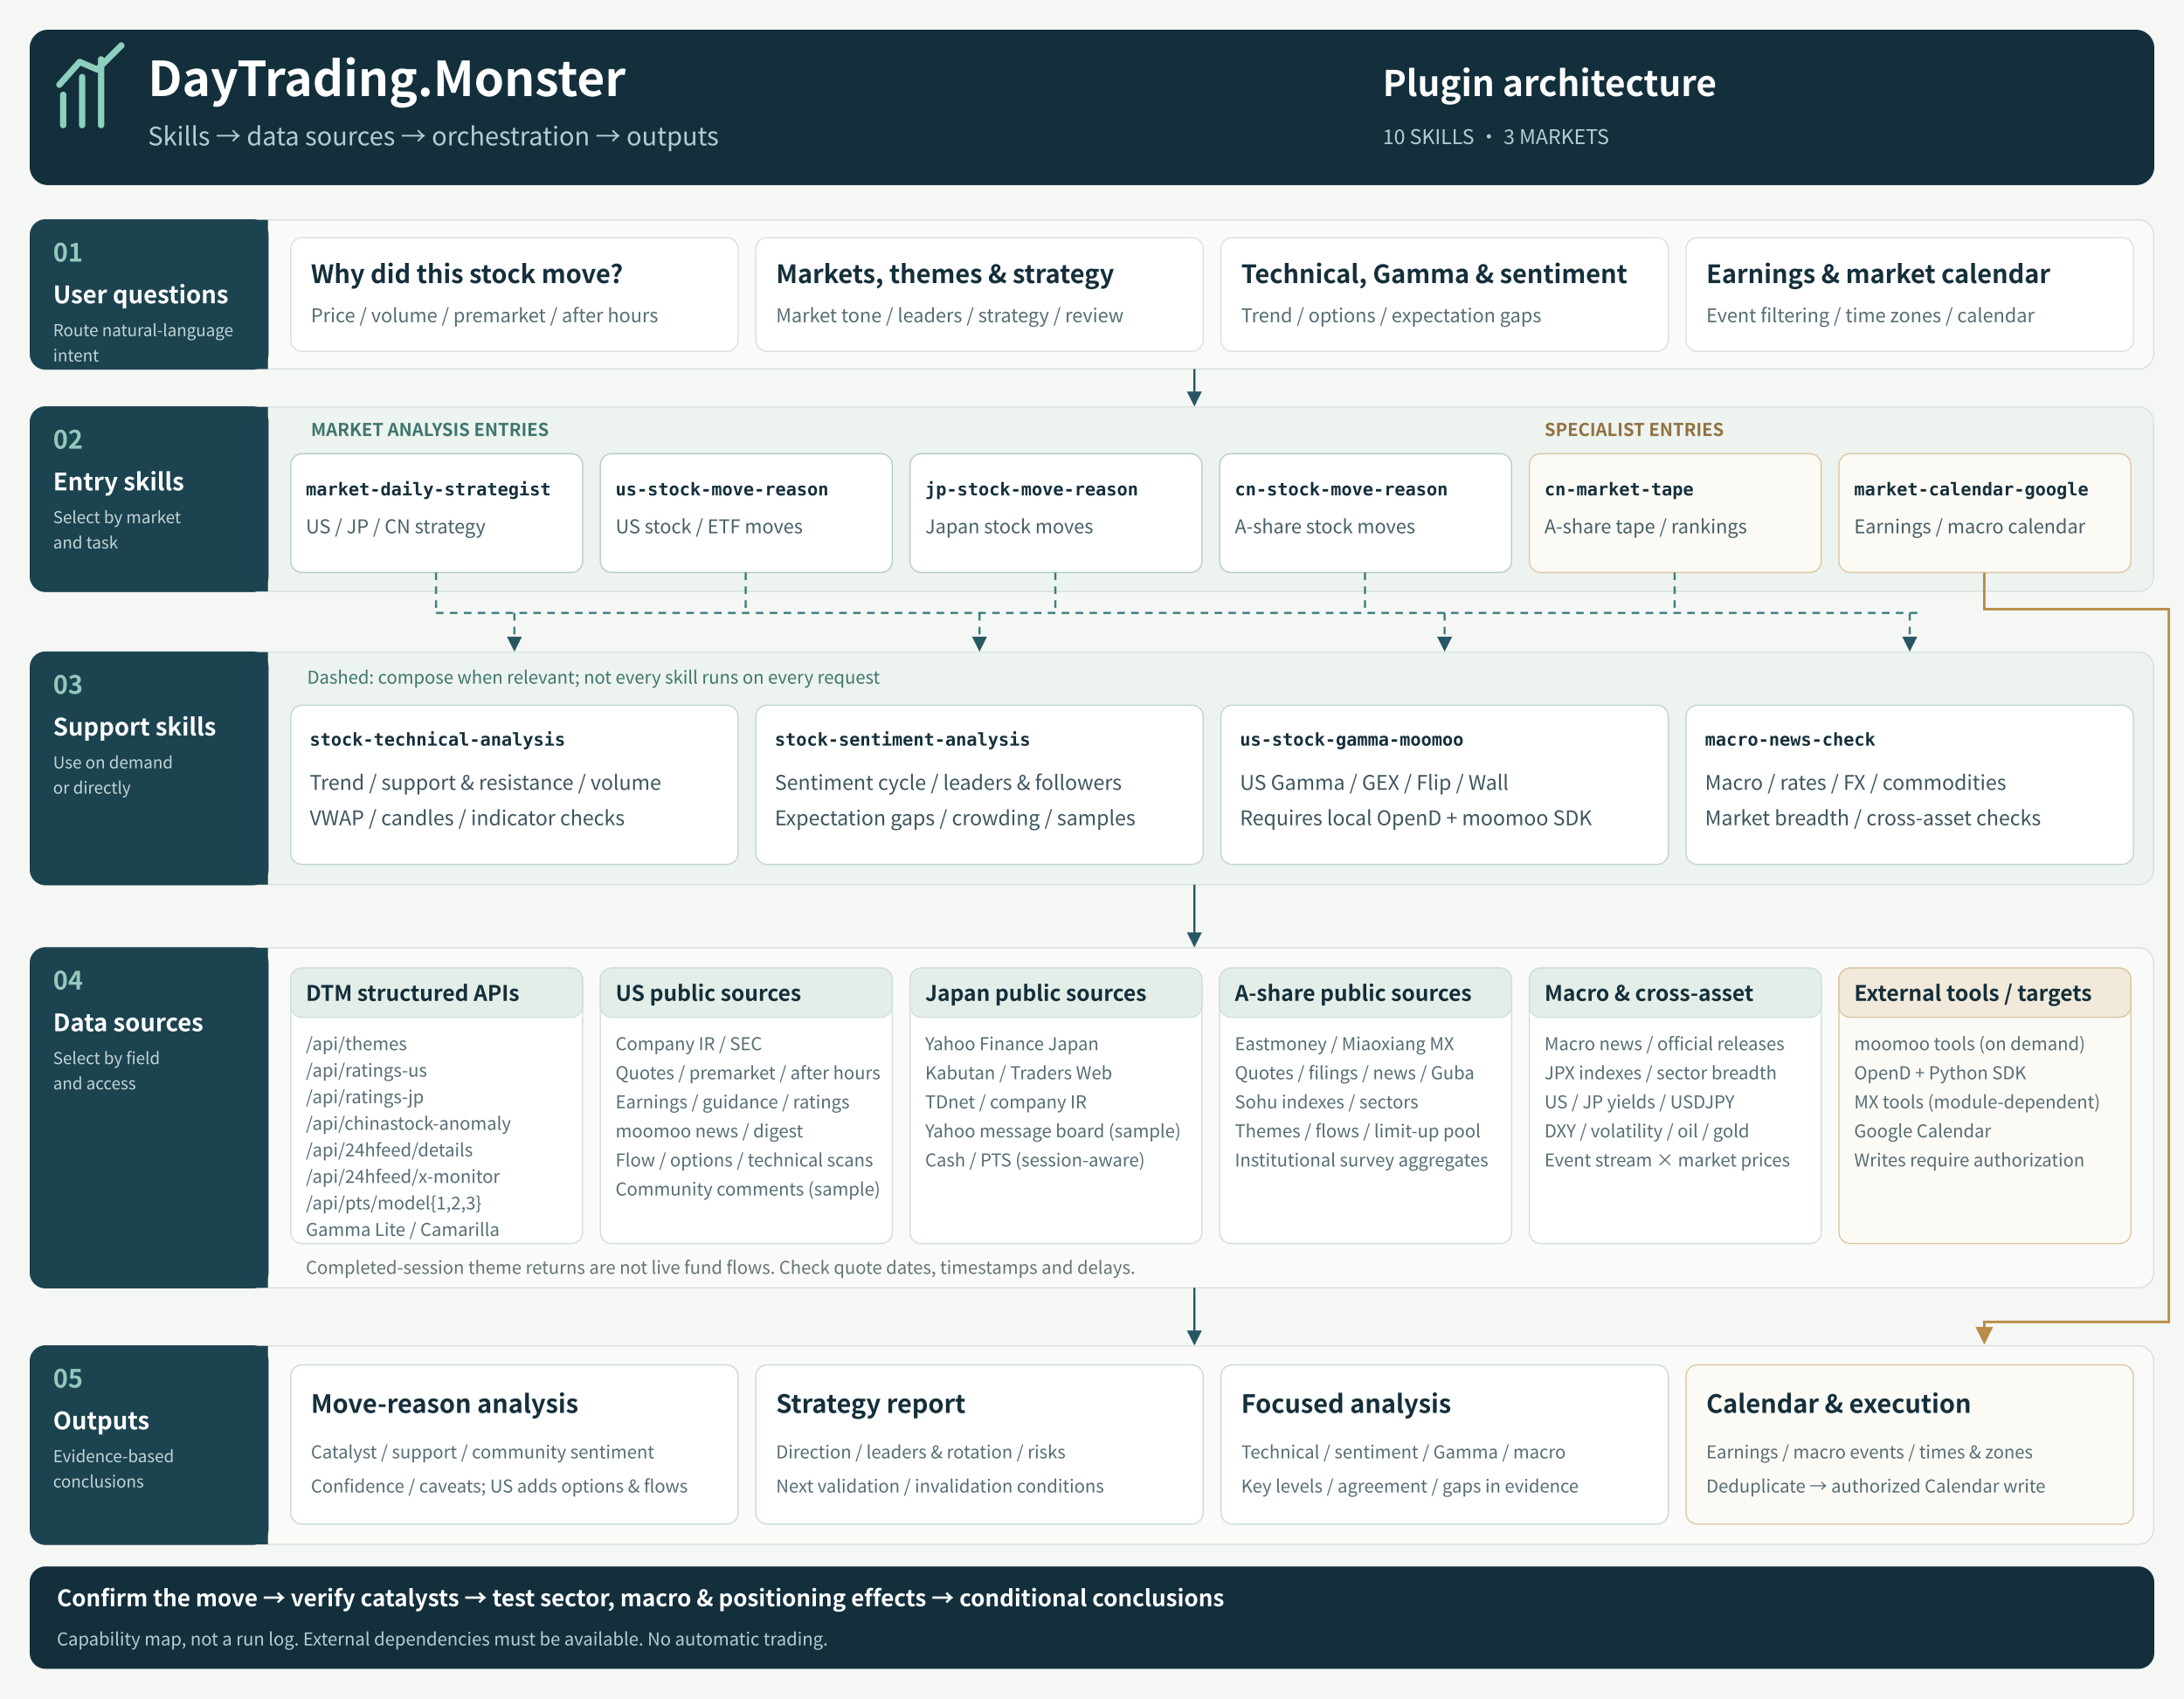
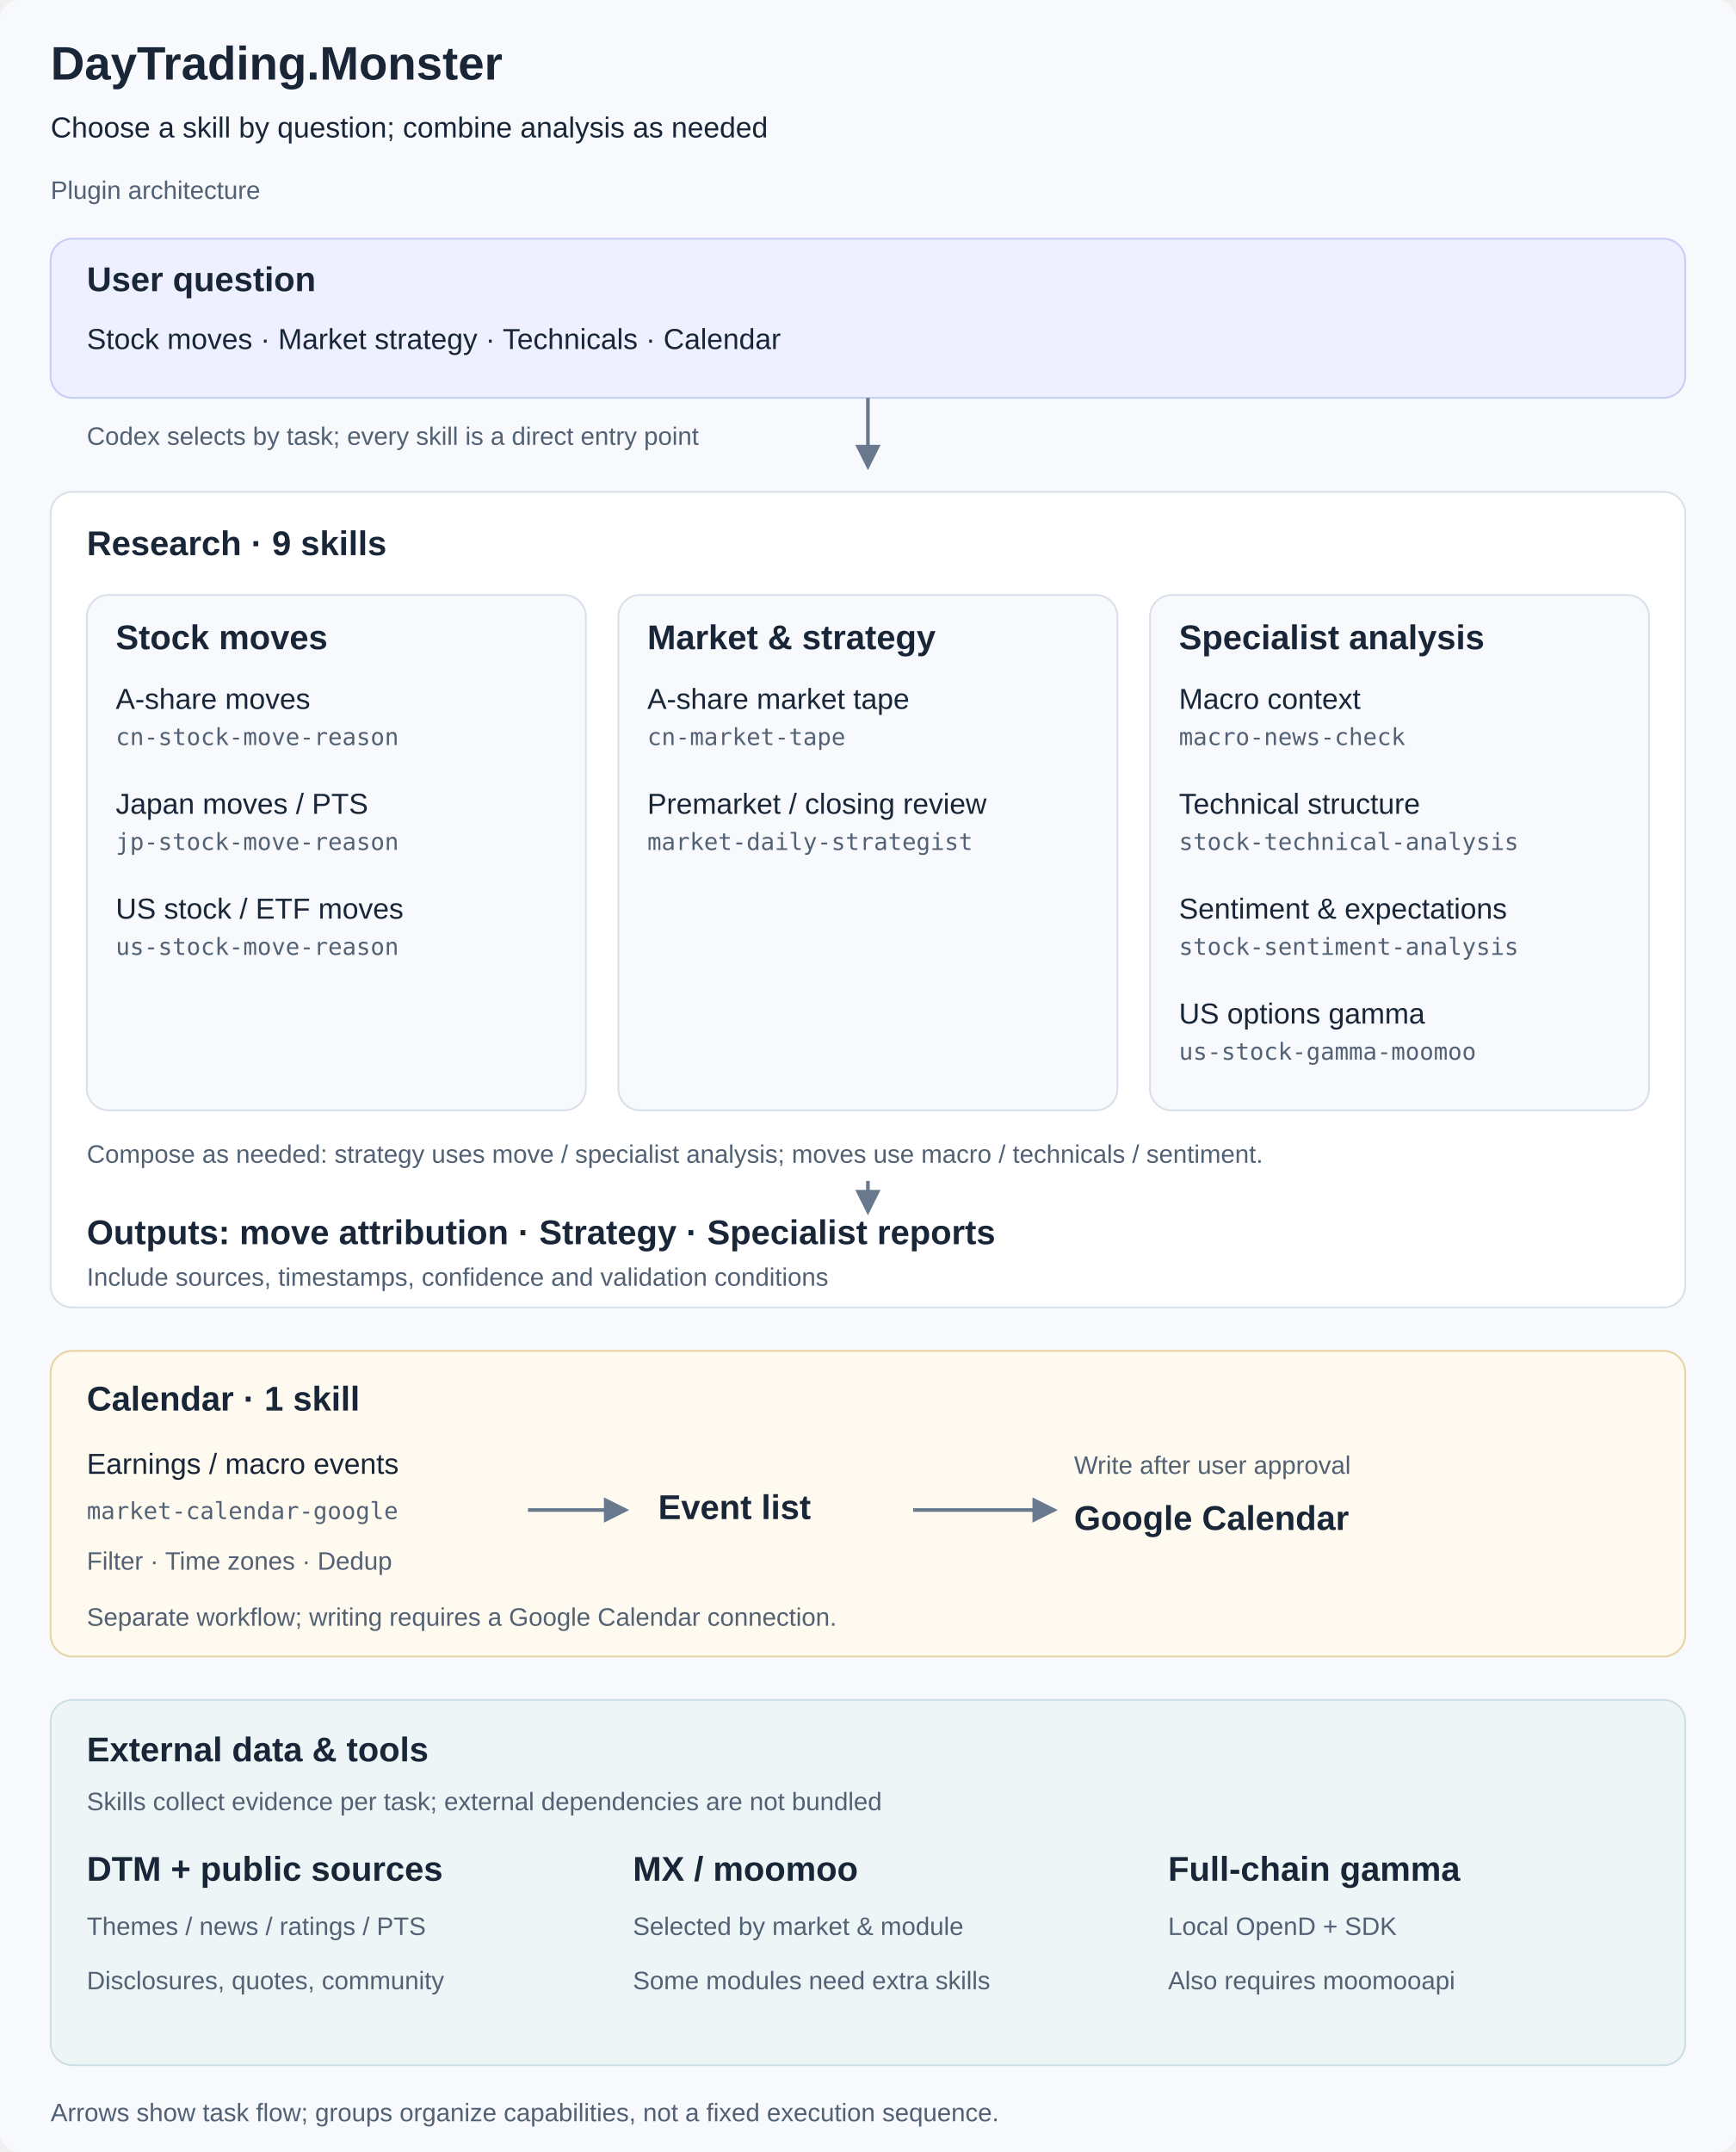
- <svg xmlns="http://www.w3.org/2000/svg" width="1728" height="1344" viewBox="0 0 1728 1344" role="img" aria-labelledby="title desc" xml:lang="en">
+ <svg xmlns="http://www.w3.org/2000/svg" width="960" height="1190" viewBox="0 0 960 1190" role="img" aria-labelledby="title desc" xml:lang="en">
  <defs>
-     <style>
- text{font-family:"Noto Sans CJK SC","Noto Sans",Arial,sans-serif;fill:#142f3b} .muted{fill:#566d75;font-size:16px} .small{font-size:14px;fill:#566d75} .code{font-family:"DejaVu Sans Mono",monospace;font-size:14px;font-weight:600} .body{font-size:16px;fill:#3d555f} .card{fill:#fff;stroke:#cfdbd9;stroke-width:1.3} .h{font-size:20px;font-weight:700} .edge{fill:none;stroke:#285764;stroke-width:1.7;marker-end:url(#arrow)} .optional{fill:none;stroke:#3c7f82;stroke-width:1.7;stroke-dasharray:6 5} .gold{fill:none;stroke:#b98b45;stroke-width:2;marker-end:url(#gold-arrow)}
- </style>
+     <style>text{font-family:Arial,"PingFang SC","Hiragino Sans",sans-serif;fill:#182638}.title{font-size:26px;font-weight:700}.head{font-size:19px;font-weight:700}.body{font-size:16px}.small{font-size:14px;fill:#526174}.code{font-family:monospace;font-size:13px;fill:#526174}.edge{fill:none;stroke:#68788d;stroke-width:2;marker-end:url(#arrow)}</style>
    <marker id="arrow" markerWidth="7" markerHeight="7" refX="6" refY="3.5" orient="auto">
-       <path d="M0 0L7 3.5L0 7Z" fill="#285764" />
-     </marker>
-     <marker id="gold-arrow" markerWidth="7" markerHeight="7" refX="6" refY="3.5" orient="auto">
-       <path d="M0 0L7 3.5L0 7Z" fill="#b98b45" />
+       <path d="M0 0L7 3.5L0 7Z" fill="#68788d" />
    </marker>
  </defs>
-   <rect x="0" y="0" width="1728" height="1344" rx="0" fill="#f5f7f4" stroke="#f5f7f4" />
-   <rect x="24" y="24" width="1680" height="122" rx="14" fill="#132f3c" stroke="#132f3c" />
-   <path d="M50 99V75M65 99V61M80 99V47M47 67L63 49L77 55L96 36" fill="none" stroke="#8dd0bd" stroke-width="5" stroke-linecap="round" stroke-linejoin="round" />
-   <text x="117" y="76" font-size="38" style="fill:#ffffff" font-weight="700">DayTrading.Monster</text>
-   <text x="117" y="115" font-size="20" style="fill:#b6cccf">Skills → data sources → orchestration → outputs</text>
-   <text x="1094" y="76" font-size="28" style="fill:#ffffff" font-weight="700">Plugin architecture</text>
-   <text x="1094" y="114" font-size="16" style="fill:#b6cccf">10 SKILLS · 3 MARKETS</text>
-   <rect x="24" y="174" width="1680" height="118" rx="12" fill="#fafbf8" stroke="#d7e1db" />
-   <rect x="24" y="174" width="188" height="118" rx="12" fill="#1c4350" stroke="#1c4350" />
-   <rect x="198" y="174" width="14" height="118" fill="#1c4350" />
-   <text x="42" y="207" font-size="20" style="fill:#92c9bc" font-weight="700">01</text>
-   <text x="42" y="240" font-size="19" style="fill:#ffffff" font-weight="700">User questions</text>
-   <text x="42" y="266" font-size="13" style="fill:#c3d4d4">Route natural-language</text>
-   <text x="42" y="286" font-size="13" style="fill:#c3d4d4">intent</text>
-   <rect x="24" y="322" width="1680" height="146" rx="12" fill="#edf3ef" stroke="#d7e1db" />
-   <rect x="24" y="322" width="188" height="146" rx="12" fill="#1c4350" stroke="#1c4350" />
-   <rect x="198" y="322" width="14" height="146" fill="#1c4350" />
-   <text x="42" y="355" font-size="20" style="fill:#92c9bc" font-weight="700">02</text>
-   <text x="42" y="388" font-size="19" style="fill:#ffffff" font-weight="700">Entry skills</text>
-   <text x="42" y="414" font-size="13" style="fill:#c3d4d4">Select by market</text>
-   <text x="42" y="434" font-size="13" style="fill:#c3d4d4">and task</text>
-   <rect x="24" y="516" width="1680" height="184" rx="12" fill="#edf3ef" stroke="#d7e1db" />
-   <rect x="24" y="516" width="188" height="184" rx="12" fill="#1c4350" stroke="#1c4350" />
-   <rect x="198" y="516" width="14" height="184" fill="#1c4350" />
-   <text x="42" y="549" font-size="20" style="fill:#92c9bc" font-weight="700">03</text>
-   <text x="42" y="582" font-size="19" style="fill:#ffffff" font-weight="700">Support skills</text>
-   <text x="42" y="608" font-size="13" style="fill:#c3d4d4">Use on demand</text>
-   <text x="42" y="628" font-size="13" style="fill:#c3d4d4">or directly</text>
-   <rect x="24" y="750" width="1680" height="269" rx="12" fill="#fafbf8" stroke="#d7e1db" />
-   <rect x="24" y="750" width="188" height="269" rx="12" fill="#1c4350" stroke="#1c4350" />
-   <rect x="198" y="750" width="14" height="269" fill="#1c4350" />
-   <text x="42" y="783" font-size="20" style="fill:#92c9bc" font-weight="700">04</text>
-   <text x="42" y="816" font-size="19" style="fill:#ffffff" font-weight="700">Data sources</text>
-   <text x="42" y="842" font-size="13" style="fill:#c3d4d4">Select by field</text>
-   <text x="42" y="862" font-size="13" style="fill:#c3d4d4">and access</text>
-   <rect x="24" y="1065" width="1680" height="157" rx="12" fill="#fafbf8" stroke="#d7e1db" />
-   <rect x="24" y="1065" width="188" height="157" rx="12" fill="#1c4350" stroke="#1c4350" />
-   <rect x="198" y="1065" width="14" height="157" fill="#1c4350" />
-   <text x="42" y="1098" font-size="20" style="fill:#92c9bc" font-weight="700">05</text>
-   <text x="42" y="1131" font-size="19" style="fill:#ffffff" font-weight="700">Outputs</text>
-   <text x="42" y="1157" font-size="13" style="fill:#c3d4d4">Evidence-based</text>
-   <text x="42" y="1177" font-size="13" style="fill:#c3d4d4">conclusions</text>
-   <rect x="230" y="188" width="354" height="90" rx="9" fill="#ffffff" stroke="#d7e1dc" />
-   <text x="246" y="224" class="h">Why did this stock move?</text>
-   <text x="246" y="255" font-size="15" style="fill:#566d75">Price / volume / premarket / after hours</text>
-   <rect x="598" y="188" width="354" height="90" rx="9" fill="#ffffff" stroke="#d7e1dc" />
-   <text x="614" y="224" class="h">Markets, themes &amp; strategy</text>
-   <text x="614" y="255" font-size="15" style="fill:#566d75">Market tone / leaders / strategy / review</text>
-   <rect x="966" y="188" width="354" height="90" rx="9" fill="#ffffff" stroke="#d7e1dc" />
-   <text x="982" y="224" class="h">Technical, Gamma &amp; sentiment</text>
-   <text x="982" y="255" font-size="15" style="fill:#566d75">Trend / options / expectation gaps</text>
-   <rect x="1334" y="188" width="354" height="90" rx="9" fill="#ffffff" stroke="#d7e1dc" />
-   <text x="1350" y="224" class="h">Earnings &amp; market calendar</text>
-   <text x="1350" y="255" font-size="15" style="fill:#566d75">Event filtering / time zones / calendar</text>
-   <path class="edge" d="M945 292V320" />
-   <text x="246" y="345" font-size="14" style="fill:#3e756e" font-weight="700">MARKET ANALYSIS ENTRIES</text>
-   <text x="1222" y="345" font-size="14" style="fill:#917040" font-weight="700">SPECIALIST ENTRIES</text>
-   <rect x="230" y="359" width="231" height="94" rx="9" fill="#ffffff" stroke="#b4cebf" />
-   <text x="242" y="392" class="code">market-daily-strategist</text>
-   <text x="242" y="422" font-size="15" style="fill:#476069">US / JP / CN strategy</text>
-   <rect x="475" y="359" width="231" height="94" rx="9" fill="#ffffff" stroke="#b4cebf" />
-   <text x="487" y="392" class="code">us-stock-move-reason</text>
-   <text x="487" y="422" font-size="15" style="fill:#476069">US stock / ETF moves</text>
-   <rect x="720" y="359" width="231" height="94" rx="9" fill="#ffffff" stroke="#b4cebf" />
-   <text x="732" y="392" class="code">jp-stock-move-reason</text>
-   <text x="732" y="422" font-size="15" style="fill:#476069">Japan stock moves</text>
-   <rect x="965" y="359" width="231" height="94" rx="9" fill="#ffffff" stroke="#b4cebf" />
-   <text x="977" y="392" class="code">cn-stock-move-reason</text>
-   <text x="977" y="422" font-size="15" style="fill:#476069">A-share stock moves</text>
-   <rect x="1210" y="359" width="231" height="94" rx="9" fill="#fcfaf5" stroke="#dbc6a2" />
-   <text x="1222" y="392" class="code">cn-market-tape</text>
-   <text x="1222" y="422" font-size="15" style="fill:#476069">A-share tape / rankings</text>
-   <rect x="1455" y="359" width="231" height="94" rx="9" fill="#fcfaf5" stroke="#dbc6a2" />
-   <text x="1467" y="392" class="code">market-calendar-google</text>
-   <text x="1467" y="422" font-size="15" style="fill:#476069">Earnings / macro calendar</text>
-   <path class="optional" d="M345 453V485" />
-   <path class="optional" d="M590 453V485" />
-   <path class="optional" d="M835 453V485" />
-   <path class="optional" d="M1080 453V485" />
-   <path class="optional" d="M1325 453V485" />
-   <path class="optional" d="M345 485H1518" />
-   <path class="optional" d="M407 485V514" marker-end="url(#arrow)" />
-   <path class="optional" d="M775 485V514" marker-end="url(#arrow)" />
-   <path class="optional" d="M1143 485V514" marker-end="url(#arrow)" />
-   <path class="optional" d="M1511 485V514" marker-end="url(#arrow)" />
-   <text x="243" y="541" font-size="14" style="fill:#3e756e">Dashed: compose when relevant; not every skill runs on every request</text>
-   <rect x="230" y="558" width="354" height="126" rx="9" fill="#ffffff" stroke="#bfd5cf" />
-   <text x="245" y="590" class="code">stock-technical-analysis</text>
-   <text class="body">
-     <tspan x="245" y="625">Trend / support &amp; resistance / volume</tspan>
-     <tspan x="245" y="653">VWAP / candles / indicator checks</tspan>
-   </text>
-   <rect x="598" y="558" width="354" height="126" rx="9" fill="#ffffff" stroke="#bfd5cf" />
-   <text x="613" y="590" class="code">stock-sentiment-analysis</text>
-   <text class="body">
-     <tspan x="613" y="625">Sentiment cycle / leaders &amp; followers</tspan>
-     <tspan x="613" y="653">Expectation gaps / crowding / samples</tspan>
-   </text>
-   <rect x="966" y="558" width="354" height="126" rx="9" fill="#ffffff" stroke="#bfd5cf" />
-   <text x="981" y="590" class="code">us-stock-gamma-moomoo</text>
-   <text class="body">
-     <tspan x="981" y="625">US Gamma / GEX / Flip / Wall</tspan>
-     <tspan x="981" y="653">Requires local OpenD + moomoo SDK</tspan>
-   </text>
-   <rect x="1334" y="558" width="354" height="126" rx="9" fill="#ffffff" stroke="#bfd5cf" />
-   <text x="1349" y="590" class="code">macro-news-check</text>
-   <text class="body">
-     <tspan x="1349" y="625">Macro / rates / FX / commodities</tspan>
-     <tspan x="1349" y="653">Market breadth / cross-asset checks</tspan>
-   </text>
-   <path class="gold" d="M1570 453V482H1716V1046H1570V1062" />
-   <path class="edge" d="M945 700V748" />
-   <rect x="230" y="766" width="231" height="218" rx="9" fill="#ffffff" stroke="#d0ded6" />
-   <rect x="230" y="766" width="231" height="39" rx="9" fill="#e4eee8" stroke="#d0ded6" />
-   <text x="242" y="792" font-size="17" font-weight="700">DTM structured APIs</text>
-   <text class="small">
-     <tspan x="242" y="831">/api/themes</tspan>
-     <tspan x="242" y="852">/api/ratings-us</tspan>
-     <tspan x="242" y="873">/api/ratings-jp</tspan>
-     <tspan x="242" y="894">/api/chinastock-anomaly</tspan>
-     <tspan x="242" y="915">/api/24hfeed/details</tspan>
-     <tspan x="242" y="936">/api/24hfeed/x-monitor</tspan>
-     <tspan x="242" y="957">/api/pts/model{1,2,3}</tspan>
-     <tspan x="242" y="978">Gamma Lite / Camarilla</tspan>
-   </text>
-   <rect x="475" y="766" width="231" height="218" rx="9" fill="#ffffff" stroke="#d0ded6" />
-   <rect x="475" y="766" width="231" height="39" rx="9" fill="#e4eee8" stroke="#d0ded6" />
-   <text x="487" y="792" font-size="17" font-weight="700">US public sources</text>
-   <text class="small">
-     <tspan x="487" y="831">Company IR / SEC</tspan>
-     <tspan x="487" y="854">Quotes / premarket / after hours</tspan>
-     <tspan x="487" y="877">Earnings / guidance / ratings</tspan>
-     <tspan x="487" y="900">moomoo news / digest</tspan>
-     <tspan x="487" y="923">Flow / options / technical scans</tspan>
-     <tspan x="487" y="946">Community comments (sample)</tspan>
-   </text>
-   <rect x="720" y="766" width="231" height="218" rx="9" fill="#ffffff" stroke="#d0ded6" />
-   <rect x="720" y="766" width="231" height="39" rx="9" fill="#e4eee8" stroke="#d0ded6" />
-   <text x="732" y="792" font-size="17" font-weight="700">Japan public sources</text>
-   <text class="small">
-     <tspan x="732" y="831">Yahoo Finance Japan</tspan>
-     <tspan x="732" y="854">Kabutan / Traders Web</tspan>
-     <tspan x="732" y="877">TDnet / company IR</tspan>
-     <tspan x="732" y="900">Yahoo message board (sample)</tspan>
-     <tspan x="732" y="923">Cash / PTS (session-aware)</tspan>
-   </text>
-   <rect x="965" y="766" width="231" height="218" rx="9" fill="#ffffff" stroke="#d0ded6" />
-   <rect x="965" y="766" width="231" height="39" rx="9" fill="#e4eee8" stroke="#d0ded6" />
-   <text x="977" y="792" font-size="17" font-weight="700">A-share public sources</text>
-   <text class="small">
-     <tspan x="977" y="831">Eastmoney / Miaoxiang MX</tspan>
-     <tspan x="977" y="854">Quotes / filings / news / Guba</tspan>
-     <tspan x="977" y="877">Sohu indexes / sectors</tspan>
-     <tspan x="977" y="900">Themes / flows / limit-up pool</tspan>
-     <tspan x="977" y="923">Institutional survey aggregates</tspan>
-   </text>
-   <rect x="1210" y="766" width="231" height="218" rx="9" fill="#ffffff" stroke="#d0ded6" />
-   <rect x="1210" y="766" width="231" height="39" rx="9" fill="#e4eee8" stroke="#d0ded6" />
-   <text x="1222" y="792" font-size="17" font-weight="700">Macro &amp; cross-asset</text>
-   <text class="small">
-     <tspan x="1222" y="831">Macro news / official releases</tspan>
-     <tspan x="1222" y="854">JPX indexes / sector breadth</tspan>
-     <tspan x="1222" y="877">US / JP yields / USDJPY</tspan>
-     <tspan x="1222" y="900">DXY / volatility / oil / gold</tspan>
-     <tspan x="1222" y="923">Event stream × market prices</tspan>
-   </text>
-   <rect x="1455" y="766" width="231" height="218" rx="9" fill="#fcfaf5" stroke="#dbc6a2" />
-   <rect x="1455" y="766" width="231" height="39" rx="9" fill="#f1e9da" stroke="#dbc6a2" />
-   <text x="1467" y="792" font-size="17" font-weight="700">External tools / targets</text>
-   <text class="small">
-     <tspan x="1467" y="831">moomoo tools (on demand)</tspan>
-     <tspan x="1467" y="854">OpenD + Python SDK</tspan>
-     <tspan x="1467" y="877">MX tools (module-dependent)</tspan>
-     <tspan x="1467" y="900">Google Calendar</tspan>
-     <tspan x="1467" y="923">Writes require authorization</tspan>
-   </text>
-   <text x="242" y="1008" font-size="14" style="fill:#63776f">Completed-session theme returns are not live fund flows. Check quote dates, timestamps and delays.</text>
-   <path class="edge" d="M945 1019V1063" />
-   <rect x="230" y="1080" width="354" height="126" rx="9" fill="#ffffff" stroke="#c9dad0" />
-   <text x="246" y="1118" class="h">Move-reason analysis</text>
-   <text class="small">
-     <tspan x="246" y="1154">Catalyst / support / community sentiment</tspan>
-     <tspan x="246" y="1181">Confidence / caveats; US adds options &amp; flows</tspan>
-   </text>
-   <rect x="598" y="1080" width="354" height="126" rx="9" fill="#ffffff" stroke="#c9dad0" />
-   <text x="614" y="1118" class="h">Strategy report</text>
-   <text class="small">
-     <tspan x="614" y="1154">Direction / leaders &amp; rotation / risks</tspan>
-     <tspan x="614" y="1181">Next validation / invalidation conditions</tspan>
-   </text>
-   <rect x="966" y="1080" width="354" height="126" rx="9" fill="#ffffff" stroke="#c9dad0" />
-   <text x="982" y="1118" class="h">Focused analysis</text>
-   <text class="small">
-     <tspan x="982" y="1154">Technical / sentiment / Gamma / macro</tspan>
-     <tspan x="982" y="1181">Key levels / agreement / gaps in evidence</tspan>
-   </text>
-   <rect x="1334" y="1080" width="354" height="126" rx="9" fill="#fcfaf5" stroke="#dbc6a2" />
-   <text x="1350" y="1118" class="h">Calendar &amp; execution</text>
-   <text class="small">
-     <tspan x="1350" y="1154">Earnings / macro events / times &amp; zones</tspan>
-     <tspan x="1350" y="1181">Deduplicate → authorized Calendar write</tspan>
-   </text>
-   <rect x="24" y="1240" width="1680" height="80" rx="12" fill="#132f3c" stroke="#132f3c" />
-   <text x="45" y="1271" font-size="18" style="fill:#ffffff" font-weight="600">Confirm the move → verify catalysts → test sector, macro &amp; positioning effects → conditional conclusions</text>
-   <text x="45" y="1302" font-size="14" style="fill:#b6cccf">Capability map, not a run log. External dependencies must be available. No automatic trading.</text>
+   <rect x="0" y="0" width="960" height="1190" rx="12" fill="#f7f9fc" stroke="#f7f9fc" />
+   <text x="28" y="44" class="title">DayTrading.Monster</text>
+   <text x="28" y="76" class="body">Choose a skill by question; combine analysis as needed</text>
+   <text x="28" y="110" class="small">Plugin architecture</text>
+   <rect x="28" y="132" width="904" height="88" rx="12" fill="#eef0ff" stroke="#c7cdf5" />
+   <text x="48" y="161" class="head">User question</text>
+   <text x="48" y="193" class="body">Stock moves · Market strategy · Technicals · Calendar</text>
+   <path d="M480 220V258" class="edge" />
+   <text x="48" y="246" class="small">Codex selects by task; every skill is a direct entry point</text>
+   <rect x="28" y="272" width="904" height="451" rx="12" fill="#fff" stroke="#d9e0e9" />
+   <text x="48" y="307" class="head">Research · 9 skills</text>
+   <rect x="48" y="329" width="276" height="285" rx="12" fill="#f7f9fc" stroke="#d9e0e9" />
+   <text x="64" y="359" class="head">Stock moves</text>
+   <rect x="342" y="329" width="276" height="285" rx="12" fill="#f7f9fc" stroke="#d9e0e9" />
+   <text x="358" y="359" class="head">Market &amp; strategy</text>
+   <rect x="636" y="329" width="276" height="285" rx="12" fill="#f7f9fc" stroke="#d9e0e9" />
+   <text x="652" y="359" class="head">Specialist analysis</text>
+   <text x="64" y="392" class="body">A-share moves</text>
+   <text x="64" y="412" class="code">cn-stock-move-reason</text>
+   <text x="64" y="450" class="body">Japan moves / PTS</text>
+   <text x="64" y="470" class="code">jp-stock-move-reason</text>
+   <text x="64" y="508" class="body">US stock / ETF moves</text>
+   <text x="64" y="528" class="code">us-stock-move-reason</text>
+   <text x="358" y="392" class="body">A-share market tape</text>
+   <text x="358" y="412" class="code">cn-market-tape</text>
+   <text x="358" y="450" class="body">Premarket / closing review</text>
+   <text x="358" y="470" class="code">market-daily-strategist</text>
+   <text x="652" y="392" class="body">Macro context</text>
+   <text x="652" y="412" class="code">macro-news-check</text>
+   <text x="652" y="450" class="body">Technical structure</text>
+   <text x="652" y="470" class="code">stock-technical-analysis</text>
+   <text x="652" y="508" class="body">Sentiment &amp; expectations</text>
+   <text x="652" y="528" class="code">stock-sentiment-analysis</text>
+   <text x="652" y="566" class="body">US options gamma</text>
+   <text x="652" y="586" class="code">us-stock-gamma-moomoo</text>
+   <text x="48" y="643" class="small">Compose as needed: strategy uses move / specialist analysis; moves use macro / technicals / sentiment.</text>
+   <path d="M480 653V670" class="edge" />
+   <text x="48" y="688" class="head">Outputs: move attribution · Strategy · Specialist reports</text>
+   <text x="48" y="711" class="small">Include sources, timestamps, confidence and validation conditions</text>
+   <rect x="28" y="747" width="904" height="169" rx="12" fill="#fffaf0" stroke="#e8d3a4" />
+   <text x="48" y="780" class="head">Calendar · 1 skill</text>
+   <text x="48" y="815" class="body">Earnings / macro events</text>
+   <text x="48" y="840" class="code">market-calendar-google</text>
+   <text x="48" y="868" class="small">Filter · Time zones · Dedup</text>
+   <path d="M292 835H346" class="edge" />
+   <text x="364" y="840" class="head">Event list</text>
+   <path d="M505 835H583" class="edge" />
+   <text x="594" y="815" class="small">Write after user approval</text>
+   <text x="594" y="846" class="head">Google Calendar</text>
+   <text x="48" y="899" class="small">Separate workflow; writing requires a Google Calendar connection.</text>
+   <rect x="28" y="940" width="904" height="202" rx="12" fill="#eef5f7" stroke="#cddfe4" />
+   <text x="48" y="974" class="head">External data &amp; tools</text>
+   <text x="48" y="1001" class="small">Skills collect evidence per task; external dependencies are not bundled</text>
+   <text x="48" y="1040" class="head">DTM + public sources</text>
+   <text x="48" y="1070" class="small">Themes / news / ratings / PTS</text>
+   <text x="48" y="1100" class="small">Disclosures, quotes, community</text>
+   <text x="350" y="1040" class="head">MX / moomoo</text>
+   <text x="350" y="1070" class="small">Selected by market &amp; module</text>
+   <text x="350" y="1100" class="small">Some modules need extra skills</text>
+   <text x="646" y="1040" class="head">Full-chain gamma</text>
+   <text x="646" y="1070" class="small">Local OpenD + SDK</text>
+   <text x="646" y="1100" class="small">Also requires moomooapi</text>
+   <text x="28" y="1173" class="small">Arrows show task flow; groups organize capabilities, not a fixed execution sequence.</text>
</svg>
